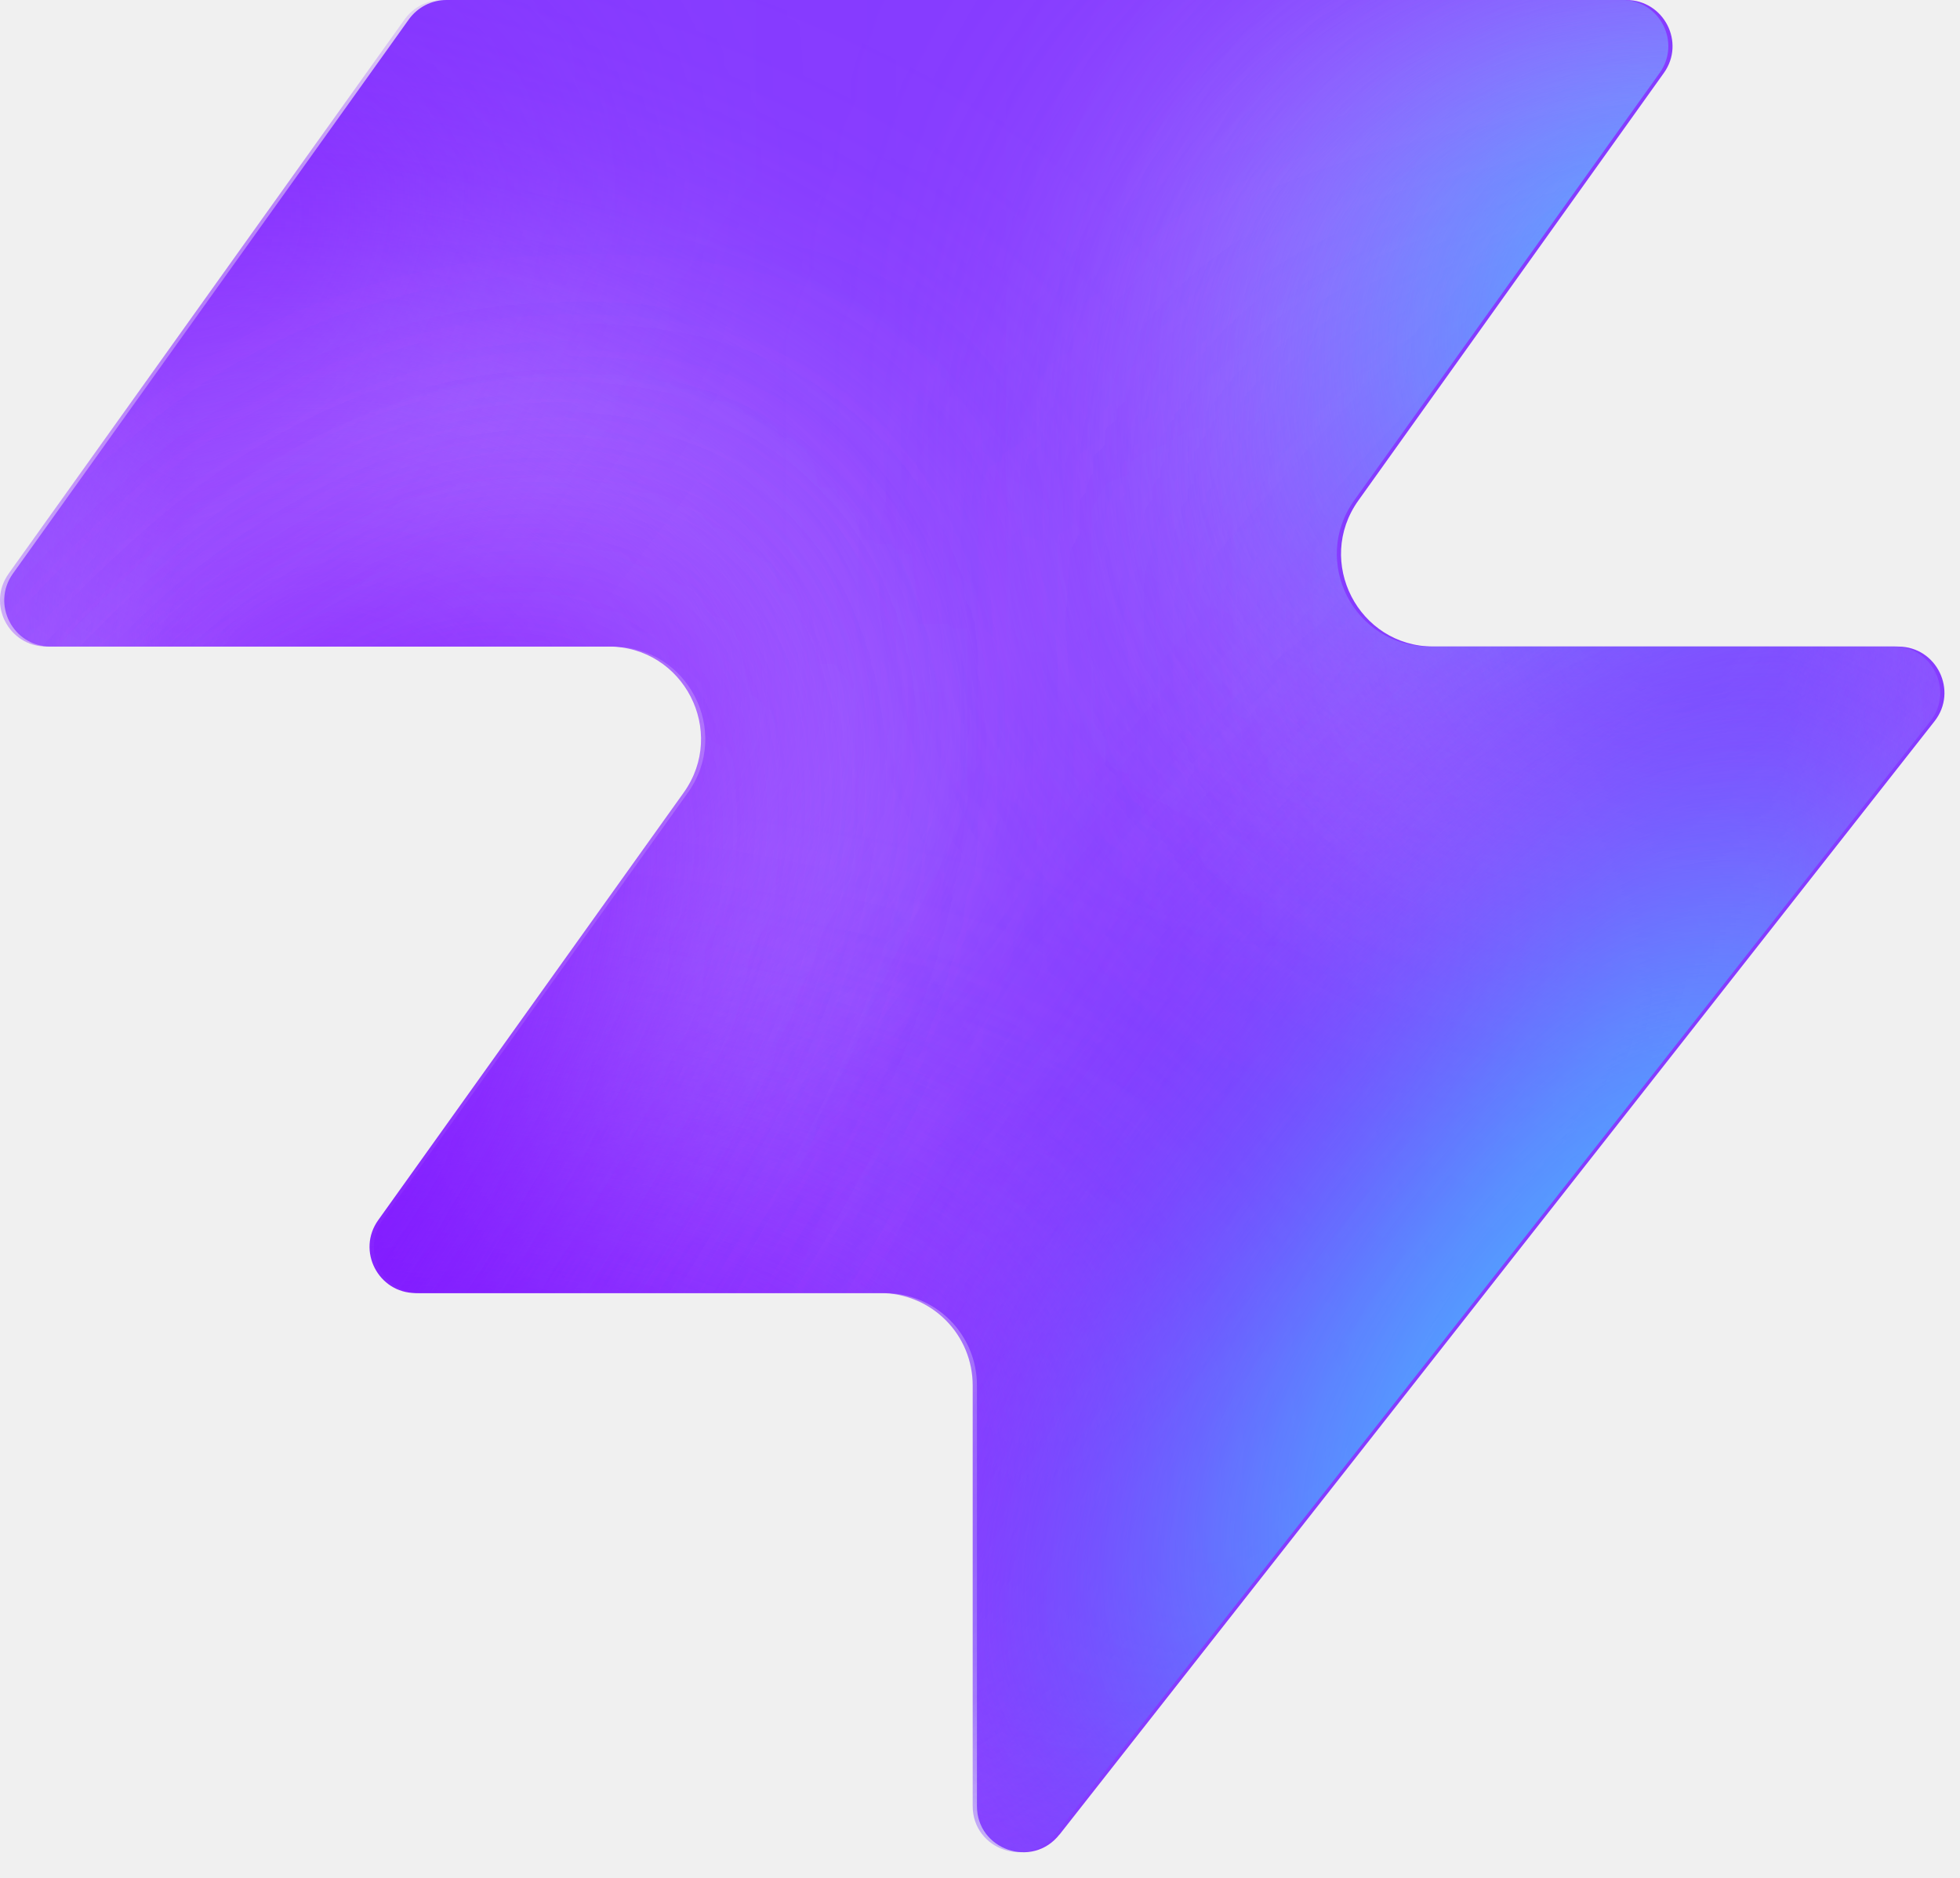
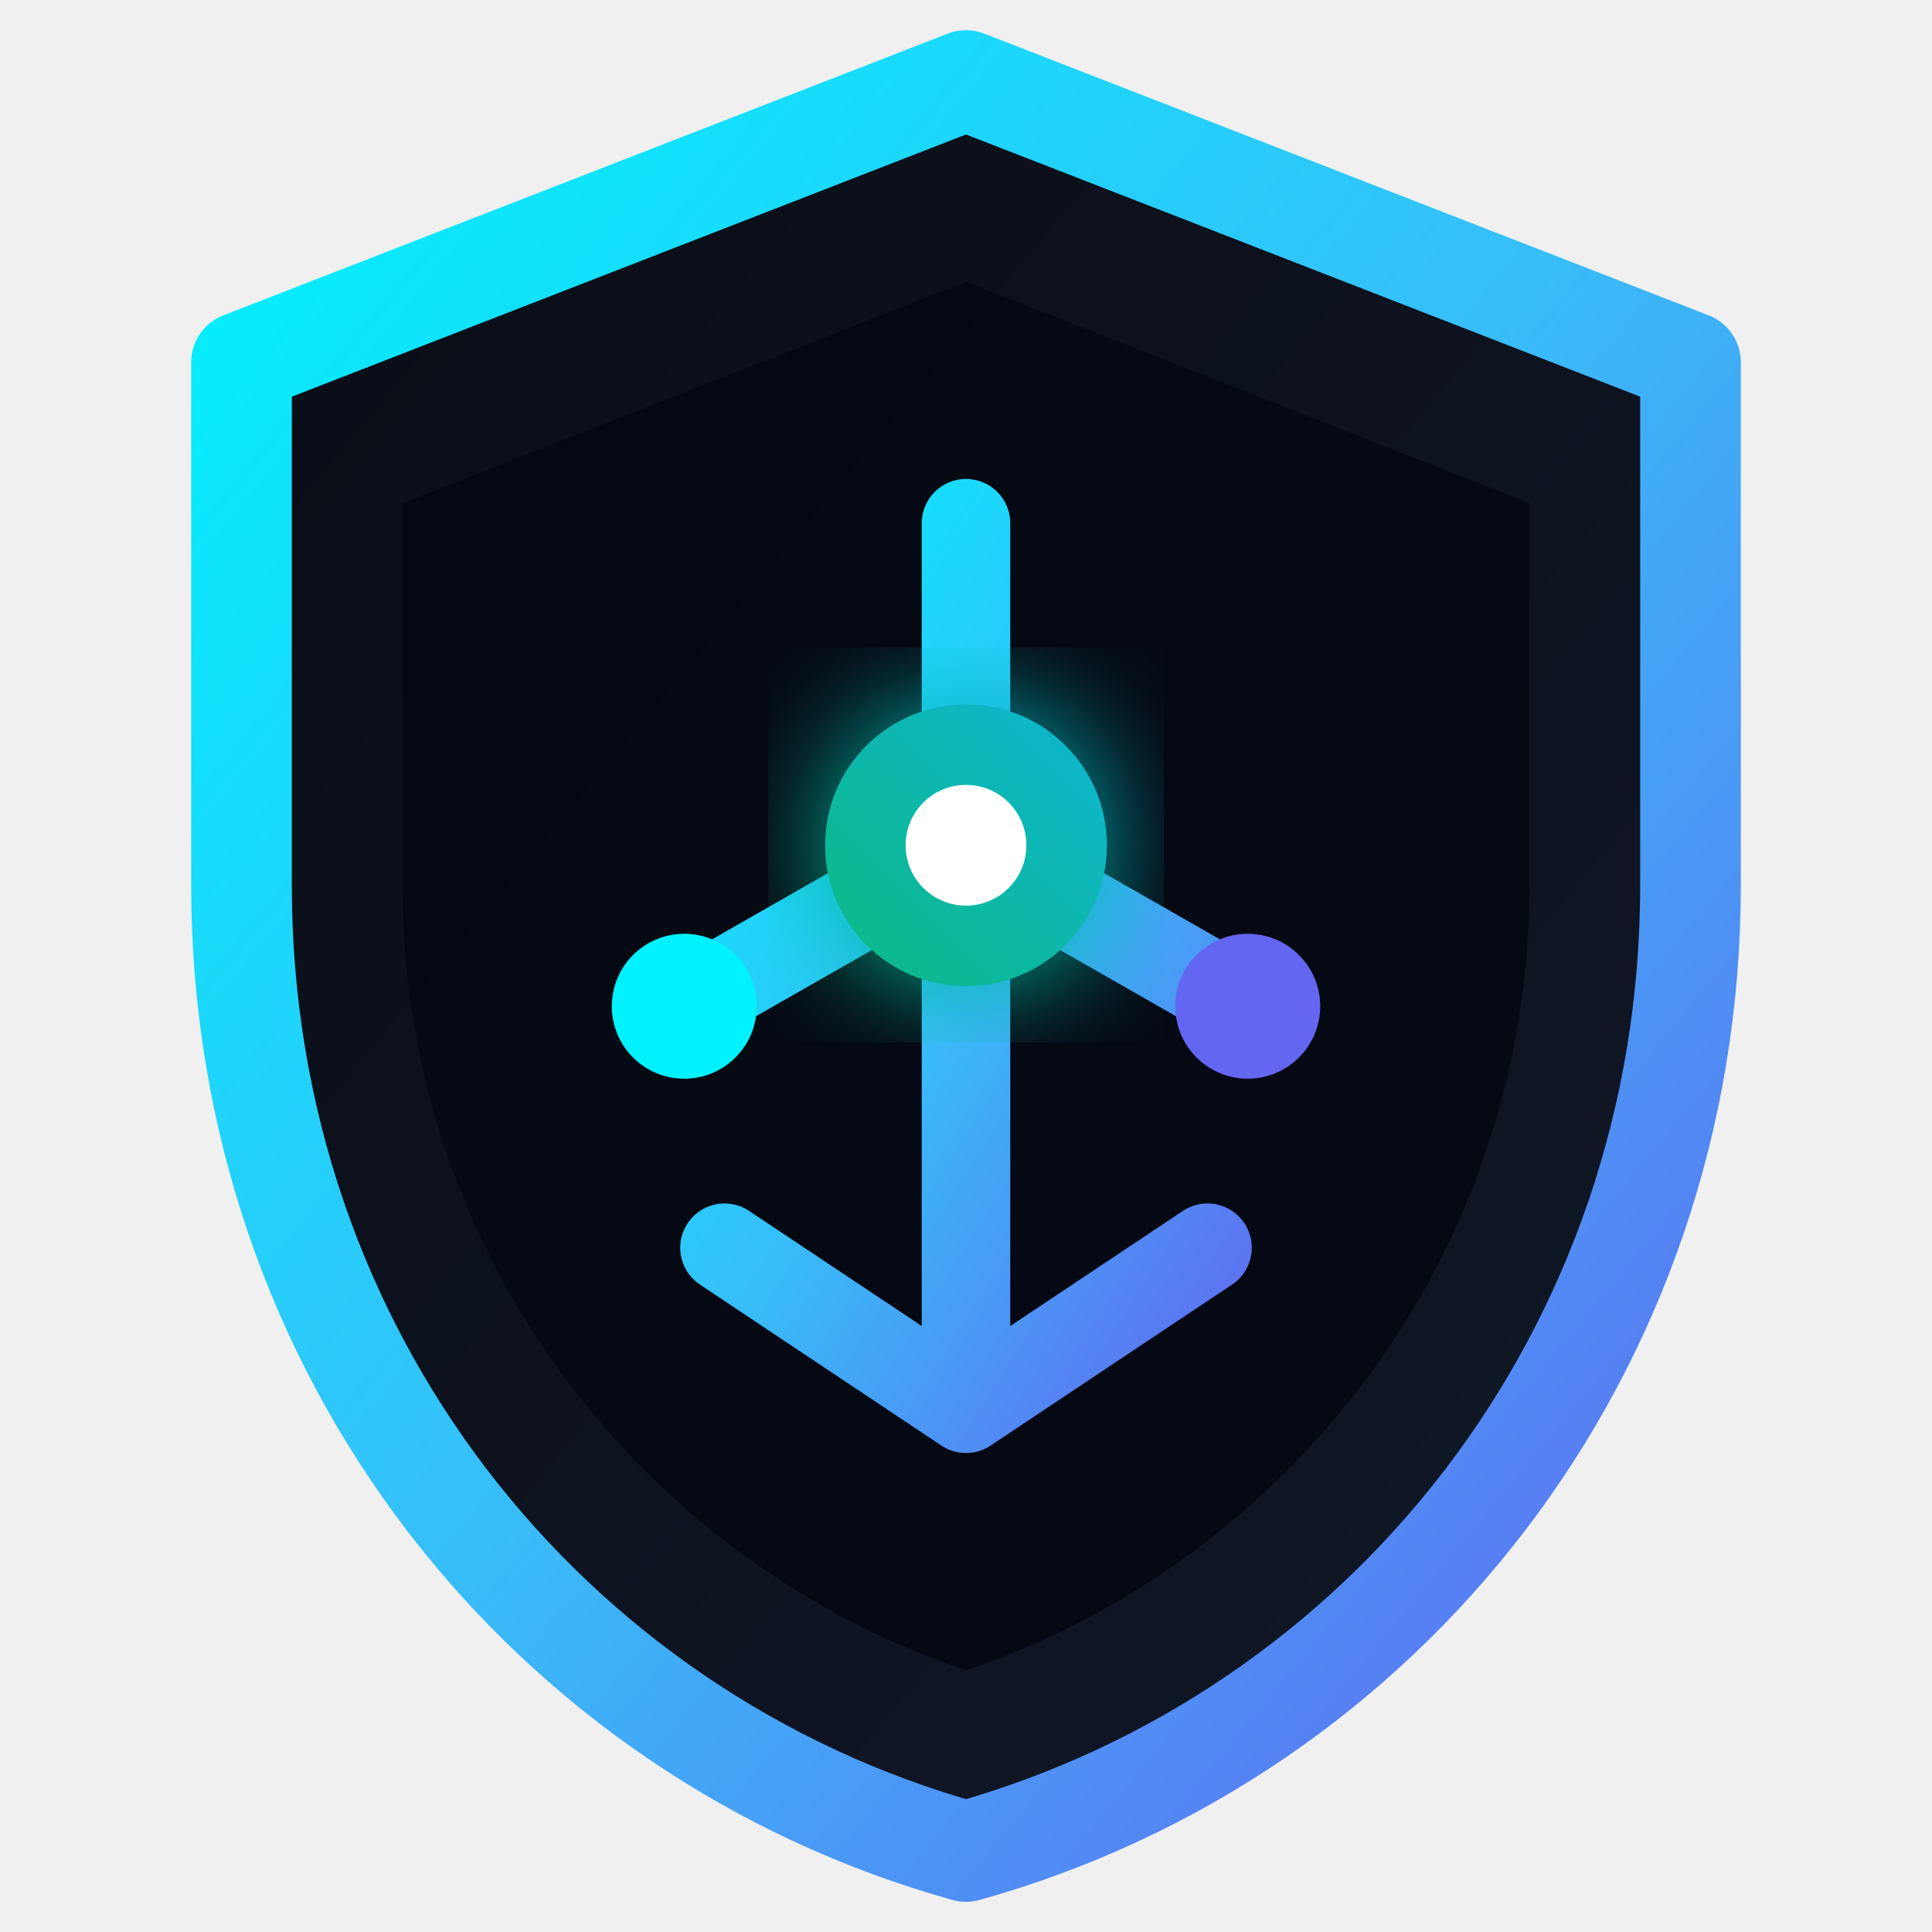
- <svg xmlns="http://www.w3.org/2000/svg" width="48" height="46" fill="none" viewBox="0 0 48 46">
-   <path fill="#863bff" d="M25.946 44.938c-.664.845-2.021.375-2.021-.698V33.937a2.26 2.26 0 0 0-2.262-2.262H10.287c-.92 0-1.456-1.04-.92-1.788l7.48-10.471c1.07-1.497 0-3.578-1.842-3.578H1.237c-.92 0-1.456-1.04-.92-1.788L10.013.474c.214-.297.556-.474.92-.474h28.894c.92 0 1.456 1.04.92 1.788l-7.48 10.471c-1.07 1.498 0 3.579 1.842 3.579h11.377c.943 0 1.473 1.088.89 1.83L25.947 44.94z" style="fill:#863bff;fill:color(display-p3 .525 .23 1);fill-opacity:1" />
-   <mask id="a" width="48" height="46" x="0" y="0" maskUnits="userSpaceOnUse" style="mask-type:alpha">
-     <path fill="#000" d="M25.842 44.938c-.664.844-2.021.375-2.021-.698V33.937a2.26 2.26 0 0 0-2.262-2.262H10.183c-.92 0-1.456-1.04-.92-1.788l7.48-10.471c1.07-1.498 0-3.579-1.842-3.579H1.133c-.92 0-1.456-1.04-.92-1.787L9.91.473c.214-.297.556-.474.92-.474h28.894c.92 0 1.456 1.04.92 1.788l-7.48 10.471c-1.07 1.498 0 3.578 1.842 3.578h11.377c.943 0 1.473 1.088.89 1.832L25.843 44.94z" style="fill:#000;fill-opacity:1" />
-   </mask>
-   <g mask="url(#a)">
-     <g filter="url(#b)">
-       <ellipse cx="5.508" cy="14.704" fill="#ede6ff" rx="5.508" ry="14.704" style="fill:#ede6ff;fill:color(display-p3 .927 .903 1);fill-opacity:1" transform="matrix(.00324 1 1 -.00324 -4.47 31.516)" />
-     </g>
-     <g filter="url(#c)">
-       <ellipse cx="10.399" cy="29.851" fill="#ede6ff" rx="10.399" ry="29.851" style="fill:#ede6ff;fill:color(display-p3 .927 .903 1);fill-opacity:1" transform="matrix(.00324 1 1 -.00324 -39.328 7.883)" />
-     </g>
-     <g filter="url(#d)">
-       <ellipse cx="5.508" cy="30.487" fill="#7e14ff" rx="5.508" ry="30.487" style="fill:#7e14ff;fill:color(display-p3 .492 .077 1);fill-opacity:1" transform="rotate(89.814 -25.913 -14.639)scale(1 -1)" />
-     </g>
-     <g filter="url(#e)">
-       <ellipse cx="5.508" cy="30.599" fill="#7e14ff" rx="5.508" ry="30.599" style="fill:#7e14ff;fill:color(display-p3 .492 .077 1);fill-opacity:1" transform="rotate(89.814 -32.644 -3.334)scale(1 -1)" />
-     </g>
-     <g filter="url(#f)">
-       <ellipse cx="5.508" cy="30.599" fill="#7e14ff" rx="5.508" ry="30.599" style="fill:#7e14ff;fill:color(display-p3 .492 .077 1);fill-opacity:1" transform="matrix(.00324 1 1 -.00324 -34.34 30.47)" />
-     </g>
-     <g filter="url(#g)">
-       <ellipse cx="14.072" cy="22.078" fill="#ede6ff" rx="14.072" ry="22.078" style="fill:#ede6ff;fill:color(display-p3 .927 .903 1);fill-opacity:1" transform="rotate(93.35 24.506 48.493)scale(-1 1)" />
-     </g>
-     <g filter="url(#h)">
-       <ellipse cx="3.47" cy="21.501" fill="#7e14ff" rx="3.47" ry="21.501" style="fill:#7e14ff;fill:color(display-p3 .492 .077 1);fill-opacity:1" transform="rotate(89.009 28.708 47.59)scale(-1 1)" />
-     </g>
-     <g filter="url(#i)">
-       <ellipse cx="3.47" cy="21.501" fill="#7e14ff" rx="3.47" ry="21.501" style="fill:#7e14ff;fill:color(display-p3 .492 .077 1);fill-opacity:1" transform="rotate(89.009 28.708 47.59)scale(-1 1)" />
-     </g>
-     <g filter="url(#j)">
-       <ellipse cx=".387" cy="8.972" fill="#7e14ff" rx="4.407" ry="29.108" style="fill:#7e14ff;fill:color(display-p3 .492 .077 1);fill-opacity:1" transform="rotate(39.51 .387 8.972)" />
-     </g>
-     <g filter="url(#k)">
-       <ellipse cx="47.523" cy="-6.092" fill="#7e14ff" rx="4.407" ry="29.108" style="fill:#7e14ff;fill:color(display-p3 .492 .077 1);fill-opacity:1" transform="rotate(37.892 47.523 -6.092)" />
-     </g>
-     <g filter="url(#l)">
-       <ellipse cx="41.412" cy="6.333" fill="#47bfff" rx="5.971" ry="9.665" style="fill:#47bfff;fill:color(display-p3 .28 .748 1);fill-opacity:1" transform="rotate(37.892 41.412 6.333)" />
-     </g>
-     <g filter="url(#m)">
-       <ellipse cx="-1.879" cy="38.332" fill="#7e14ff" rx="4.407" ry="29.108" style="fill:#7e14ff;fill:color(display-p3 .492 .077 1);fill-opacity:1" transform="rotate(37.892 -1.88 38.332)" />
-     </g>
-     <g filter="url(#n)">
-       <ellipse cx="-1.879" cy="38.332" fill="#7e14ff" rx="4.407" ry="29.108" style="fill:#7e14ff;fill:color(display-p3 .492 .077 1);fill-opacity:1" transform="rotate(37.892 -1.88 38.332)" />
-     </g>
-     <g filter="url(#o)">
-       <ellipse cx="35.651" cy="29.907" fill="#7e14ff" rx="4.407" ry="29.108" style="fill:#7e14ff;fill:color(display-p3 .492 .077 1);fill-opacity:1" transform="rotate(37.892 35.651 29.907)" />
-     </g>
-     <g filter="url(#p)">
-       <ellipse cx="38.418" cy="32.4" fill="#47bfff" rx="5.971" ry="15.297" style="fill:#47bfff;fill:color(display-p3 .28 .748 1);fill-opacity:1" transform="rotate(37.892 38.418 32.4)" />
-     </g>
-   </g>
+ <svg xmlns="http://www.w3.org/2000/svg" viewBox="0 0 48 48" fill="none">
  <defs>
-     <filter id="b" width="60.045" height="41.654" x="-19.77" y="16.149" color-interpolation-filters="sRGB" filterUnits="userSpaceOnUse">
-       <feFlood flood-opacity="0" result="BackgroundImageFix" />
-       <feBlend in="SourceGraphic" in2="BackgroundImageFix" result="shape" />
-       <feGaussianBlur result="effect1_foregroundBlur_2002_17158" stdDeviation="7.659" />
-     </filter>
-     <filter id="c" width="90.34" height="51.437" x="-54.613" y="-7.533" color-interpolation-filters="sRGB" filterUnits="userSpaceOnUse">
-       <feFlood flood-opacity="0" result="BackgroundImageFix" />
-       <feBlend in="SourceGraphic" in2="BackgroundImageFix" result="shape" />
-       <feGaussianBlur result="effect1_foregroundBlur_2002_17158" stdDeviation="7.659" />
-     </filter>
-     <filter id="d" width="79.355" height="29.4" x="-49.64" y="2.03" color-interpolation-filters="sRGB" filterUnits="userSpaceOnUse">
-       <feFlood flood-opacity="0" result="BackgroundImageFix" />
-       <feBlend in="SourceGraphic" in2="BackgroundImageFix" result="shape" />
-       <feGaussianBlur result="effect1_foregroundBlur_2002_17158" stdDeviation="4.596" />
-     </filter>
-     <filter id="e" width="79.579" height="29.4" x="-45.045" y="20.029" color-interpolation-filters="sRGB" filterUnits="userSpaceOnUse">
-       <feFlood flood-opacity="0" result="BackgroundImageFix" />
-       <feBlend in="SourceGraphic" in2="BackgroundImageFix" result="shape" />
-       <feGaussianBlur result="effect1_foregroundBlur_2002_17158" stdDeviation="4.596" />
-     </filter>
-     <filter id="f" width="79.579" height="29.4" x="-43.513" y="21.178" color-interpolation-filters="sRGB" filterUnits="userSpaceOnUse">
-       <feFlood flood-opacity="0" result="BackgroundImageFix" />
-       <feBlend in="SourceGraphic" in2="BackgroundImageFix" result="shape" />
-       <feGaussianBlur result="effect1_foregroundBlur_2002_17158" stdDeviation="4.596" />
-     </filter>
-     <filter id="g" width="74.749" height="58.852" x="15.756" y="-17.901" color-interpolation-filters="sRGB" filterUnits="userSpaceOnUse">
-       <feFlood flood-opacity="0" result="BackgroundImageFix" />
-       <feBlend in="SourceGraphic" in2="BackgroundImageFix" result="shape" />
-       <feGaussianBlur result="effect1_foregroundBlur_2002_17158" stdDeviation="7.659" />
-     </filter>
-     <filter id="h" width="61.377" height="25.362" x="23.548" y="2.284" color-interpolation-filters="sRGB" filterUnits="userSpaceOnUse">
-       <feFlood flood-opacity="0" result="BackgroundImageFix" />
-       <feBlend in="SourceGraphic" in2="BackgroundImageFix" result="shape" />
-       <feGaussianBlur result="effect1_foregroundBlur_2002_17158" stdDeviation="4.596" />
-     </filter>
-     <filter id="i" width="61.377" height="25.362" x="23.548" y="2.284" color-interpolation-filters="sRGB" filterUnits="userSpaceOnUse">
-       <feFlood flood-opacity="0" result="BackgroundImageFix" />
-       <feBlend in="SourceGraphic" in2="BackgroundImageFix" result="shape" />
-       <feGaussianBlur result="effect1_foregroundBlur_2002_17158" stdDeviation="4.596" />
-     </filter>
-     <filter id="j" width="56.045" height="63.649" x="-27.636" y="-22.853" color-interpolation-filters="sRGB" filterUnits="userSpaceOnUse">
-       <feFlood flood-opacity="0" result="BackgroundImageFix" />
-       <feBlend in="SourceGraphic" in2="BackgroundImageFix" result="shape" />
-       <feGaussianBlur result="effect1_foregroundBlur_2002_17158" stdDeviation="4.596" />
-     </filter>
-     <filter id="k" width="54.814" height="64.646" x="20.116" y="-38.415" color-interpolation-filters="sRGB" filterUnits="userSpaceOnUse">
-       <feFlood flood-opacity="0" result="BackgroundImageFix" />
-       <feBlend in="SourceGraphic" in2="BackgroundImageFix" result="shape" />
-       <feGaussianBlur result="effect1_foregroundBlur_2002_17158" stdDeviation="4.596" />
-     </filter>
-     <filter id="l" width="33.541" height="35.313" x="24.641" y="-11.323" color-interpolation-filters="sRGB" filterUnits="userSpaceOnUse">
-       <feFlood flood-opacity="0" result="BackgroundImageFix" />
-       <feBlend in="SourceGraphic" in2="BackgroundImageFix" result="shape" />
-       <feGaussianBlur result="effect1_foregroundBlur_2002_17158" stdDeviation="4.596" />
-     </filter>
-     <filter id="m" width="54.814" height="64.646" x="-29.286" y="6.009" color-interpolation-filters="sRGB" filterUnits="userSpaceOnUse">
-       <feFlood flood-opacity="0" result="BackgroundImageFix" />
-       <feBlend in="SourceGraphic" in2="BackgroundImageFix" result="shape" />
-       <feGaussianBlur result="effect1_foregroundBlur_2002_17158" stdDeviation="4.596" />
-     </filter>
-     <filter id="n" width="54.814" height="64.646" x="-29.286" y="6.009" color-interpolation-filters="sRGB" filterUnits="userSpaceOnUse">
-       <feFlood flood-opacity="0" result="BackgroundImageFix" />
-       <feBlend in="SourceGraphic" in2="BackgroundImageFix" result="shape" />
-       <feGaussianBlur result="effect1_foregroundBlur_2002_17158" stdDeviation="4.596" />
-     </filter>
-     <filter id="o" width="54.814" height="64.646" x="8.244" y="-2.416" color-interpolation-filters="sRGB" filterUnits="userSpaceOnUse">
-       <feFlood flood-opacity="0" result="BackgroundImageFix" />
-       <feBlend in="SourceGraphic" in2="BackgroundImageFix" result="shape" />
-       <feGaussianBlur result="effect1_foregroundBlur_2002_17158" stdDeviation="4.596" />
-     </filter>
-     <filter id="p" width="39.409" height="43.623" x="18.713" y="10.588" color-interpolation-filters="sRGB" filterUnits="userSpaceOnUse">
-       <feFlood flood-opacity="0" result="BackgroundImageFix" />
-       <feBlend in="SourceGraphic" in2="BackgroundImageFix" result="shape" />
-       <feGaussianBlur result="effect1_foregroundBlur_2002_17158" stdDeviation="4.596" />
+     <linearGradient id="rg-grad-primary" x1="0%" y1="0%" x2="100%" y2="100%">
+       <stop offset="0%" stop-color="#00f2fe" />
+       <stop offset="50%" stop-color="#38bdf8" />
+       <stop offset="100%" stop-color="#6366f1" />
+     </linearGradient>
+     <linearGradient id="rg-grad-dark" x1="0%" y1="0%" x2="100%" y2="100%">
+       <stop offset="0%" stop-color="#090d16" />
+       <stop offset="100%" stop-color="#111827" />
+     </linearGradient>
+     <linearGradient id="rg-grad-accent" x1="0%" y1="100%" x2="100%" y2="0%">
+       <stop offset="0%" stop-color="#10b981" />
+       <stop offset="100%" stop-color="#06b6d4" />
+     </linearGradient>
+     <filter id="rg-glow" x="-20%" y="-20%" width="140%" height="140%">
+       <feGaussianBlur stdDeviation="1.5" result="blur" />
+       <feComposite in="SourceGraphic" in2="blur" operator="over" />
    </filter>
  </defs>
+   <path d="M24 2L42 9V22C42 33.6 34.4 43.1 24 46C13.6 43.1 6 33.6 6 22V9L24 2Z" fill="url(#rg-grad-dark)" stroke="url(#rg-grad-primary)" stroke-width="2.5" stroke-linejoin="round" />
+   <path d="M24 7L38 12.5V22C38 31.2 32 38.8 24 41.5C16 38.8 10 31.2 10 22V12.5L24 7Z" fill="#030712" opacity="0.85" />
+   <path d="M24 13V21M17 25L24 21L31 25M24 21V33M18 31L24 35L30 31" stroke="url(#rg-grad-primary)" stroke-width="2.2" stroke-linecap="round" stroke-linejoin="round" />
+   <circle cx="24" cy="21" r="3.5" fill="url(#rg-grad-accent)" filter="url(#rg-glow)" />
+   <circle cx="24" cy="21" r="1.5" fill="#ffffff" />
+   <circle cx="17" cy="25" r="1.8" fill="#00f2fe" />
+   <circle cx="31" cy="25" r="1.8" fill="#6366f1" />
</svg>
